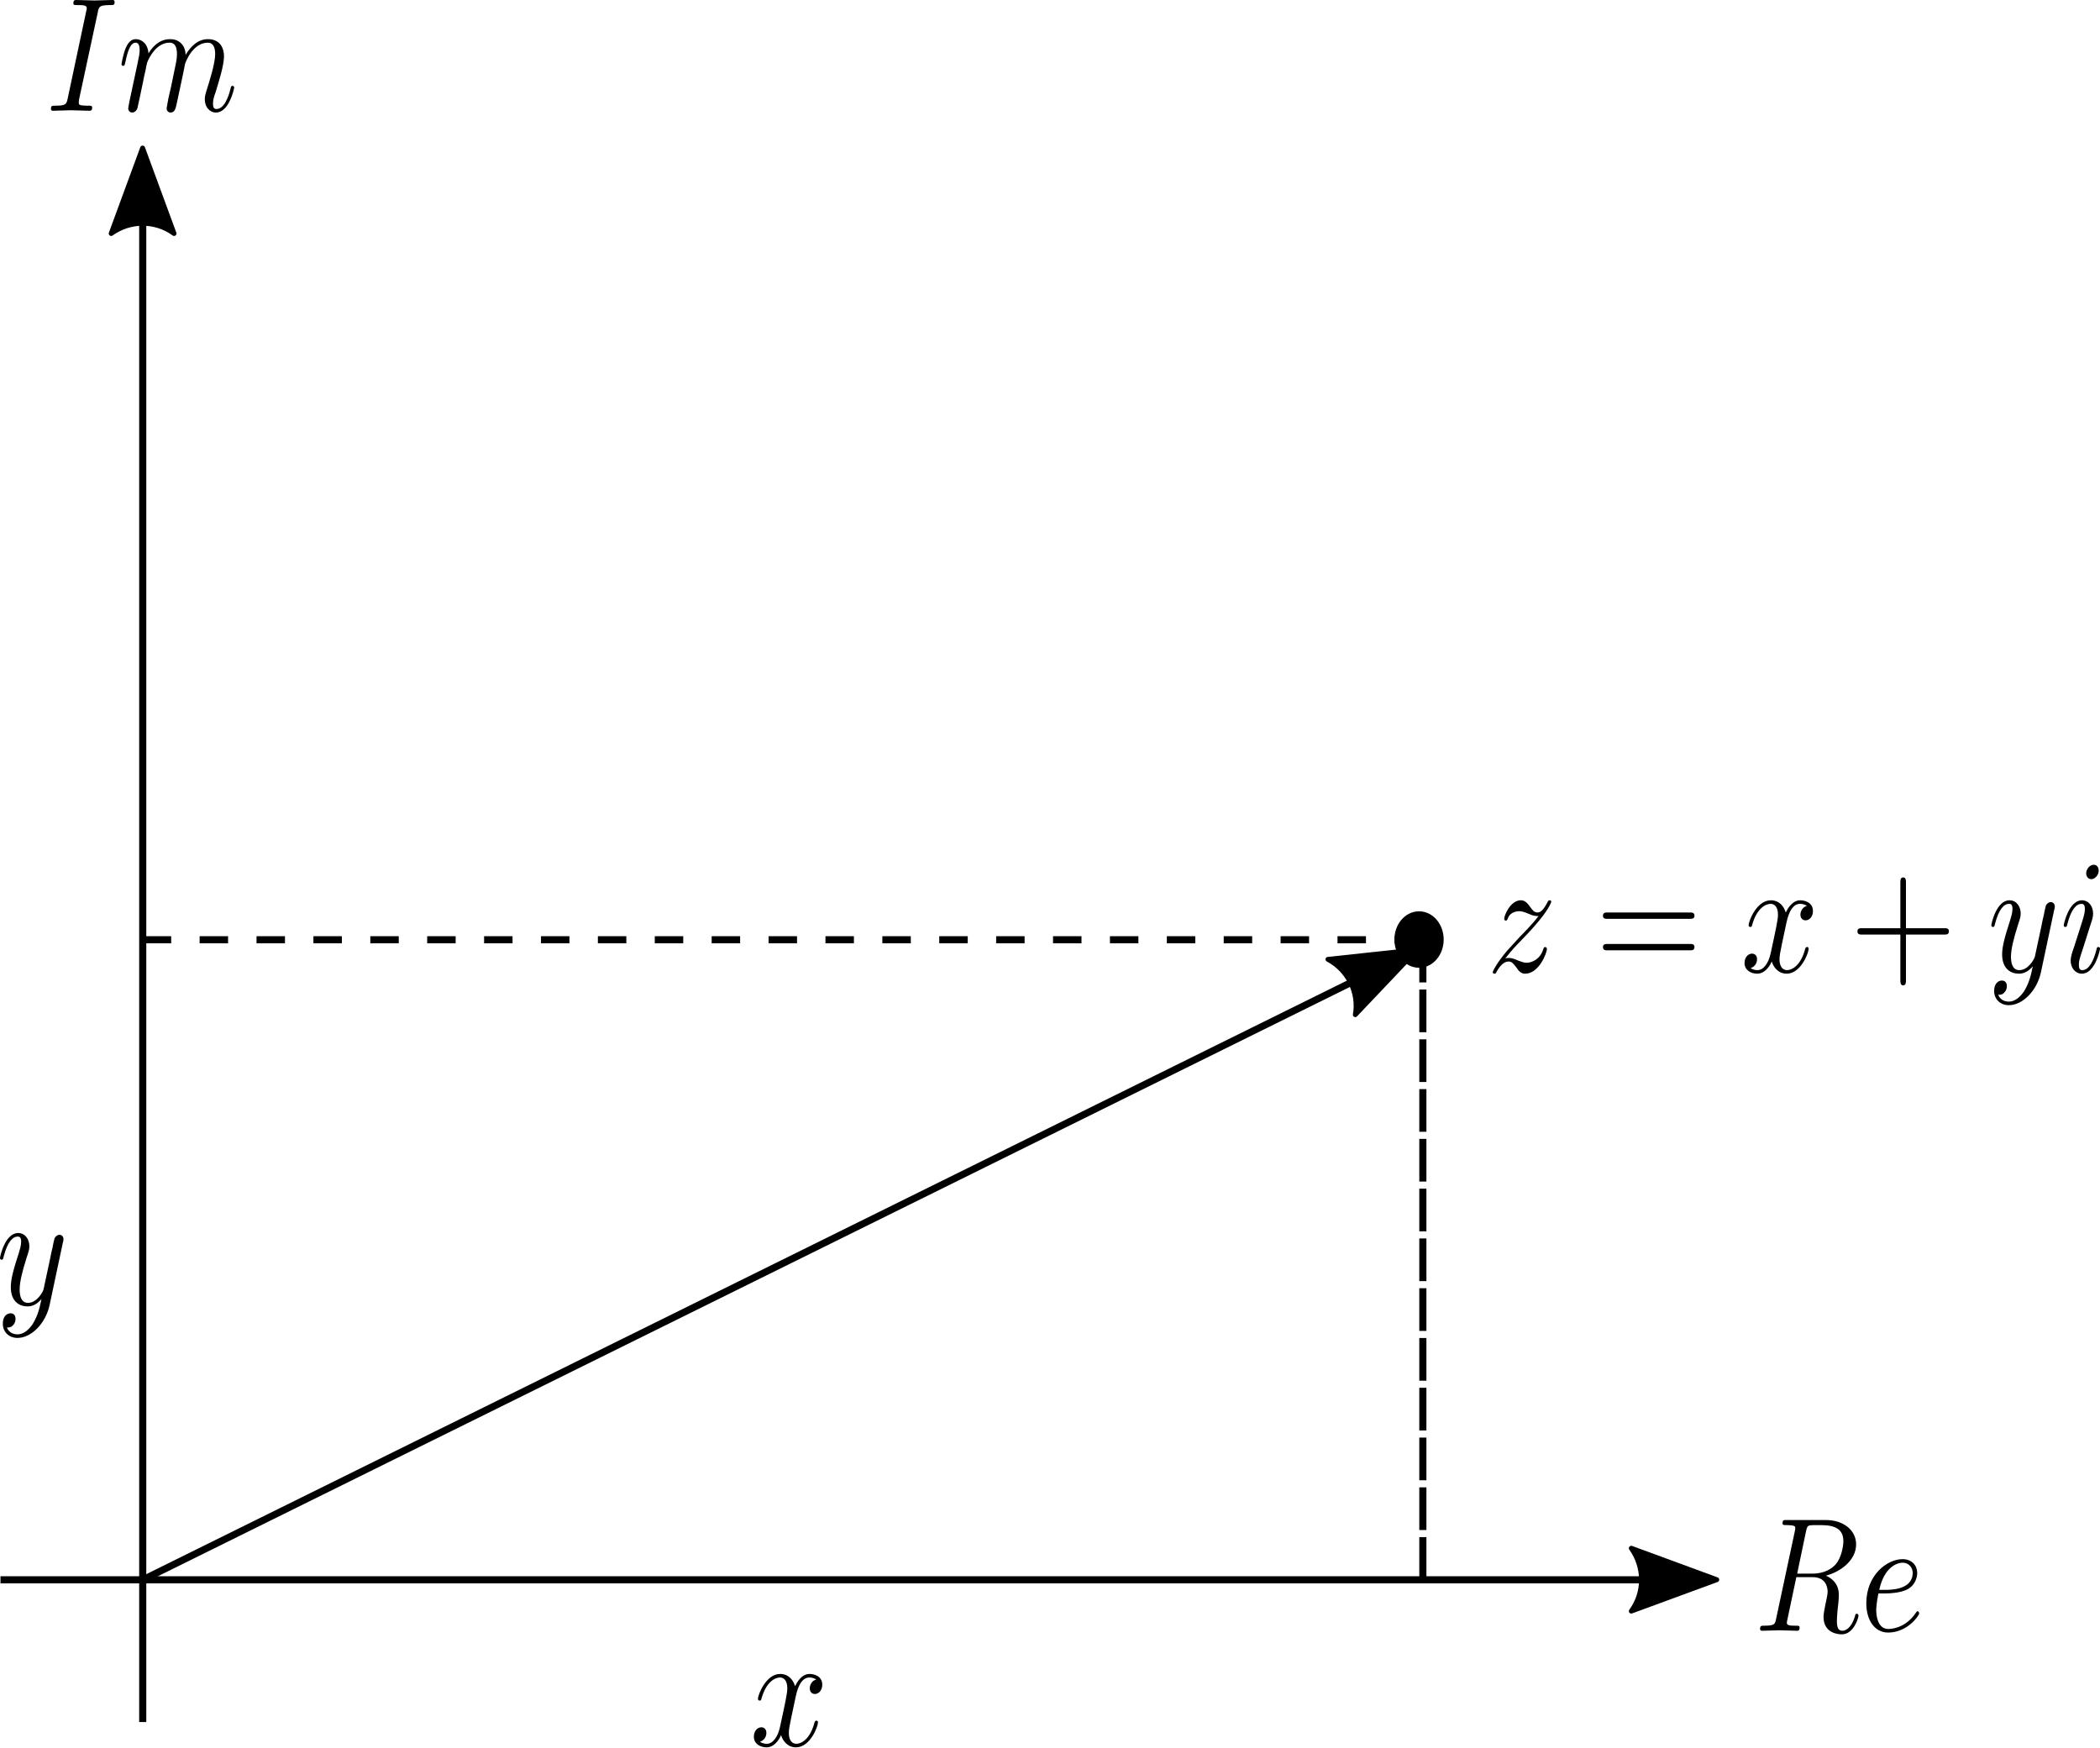
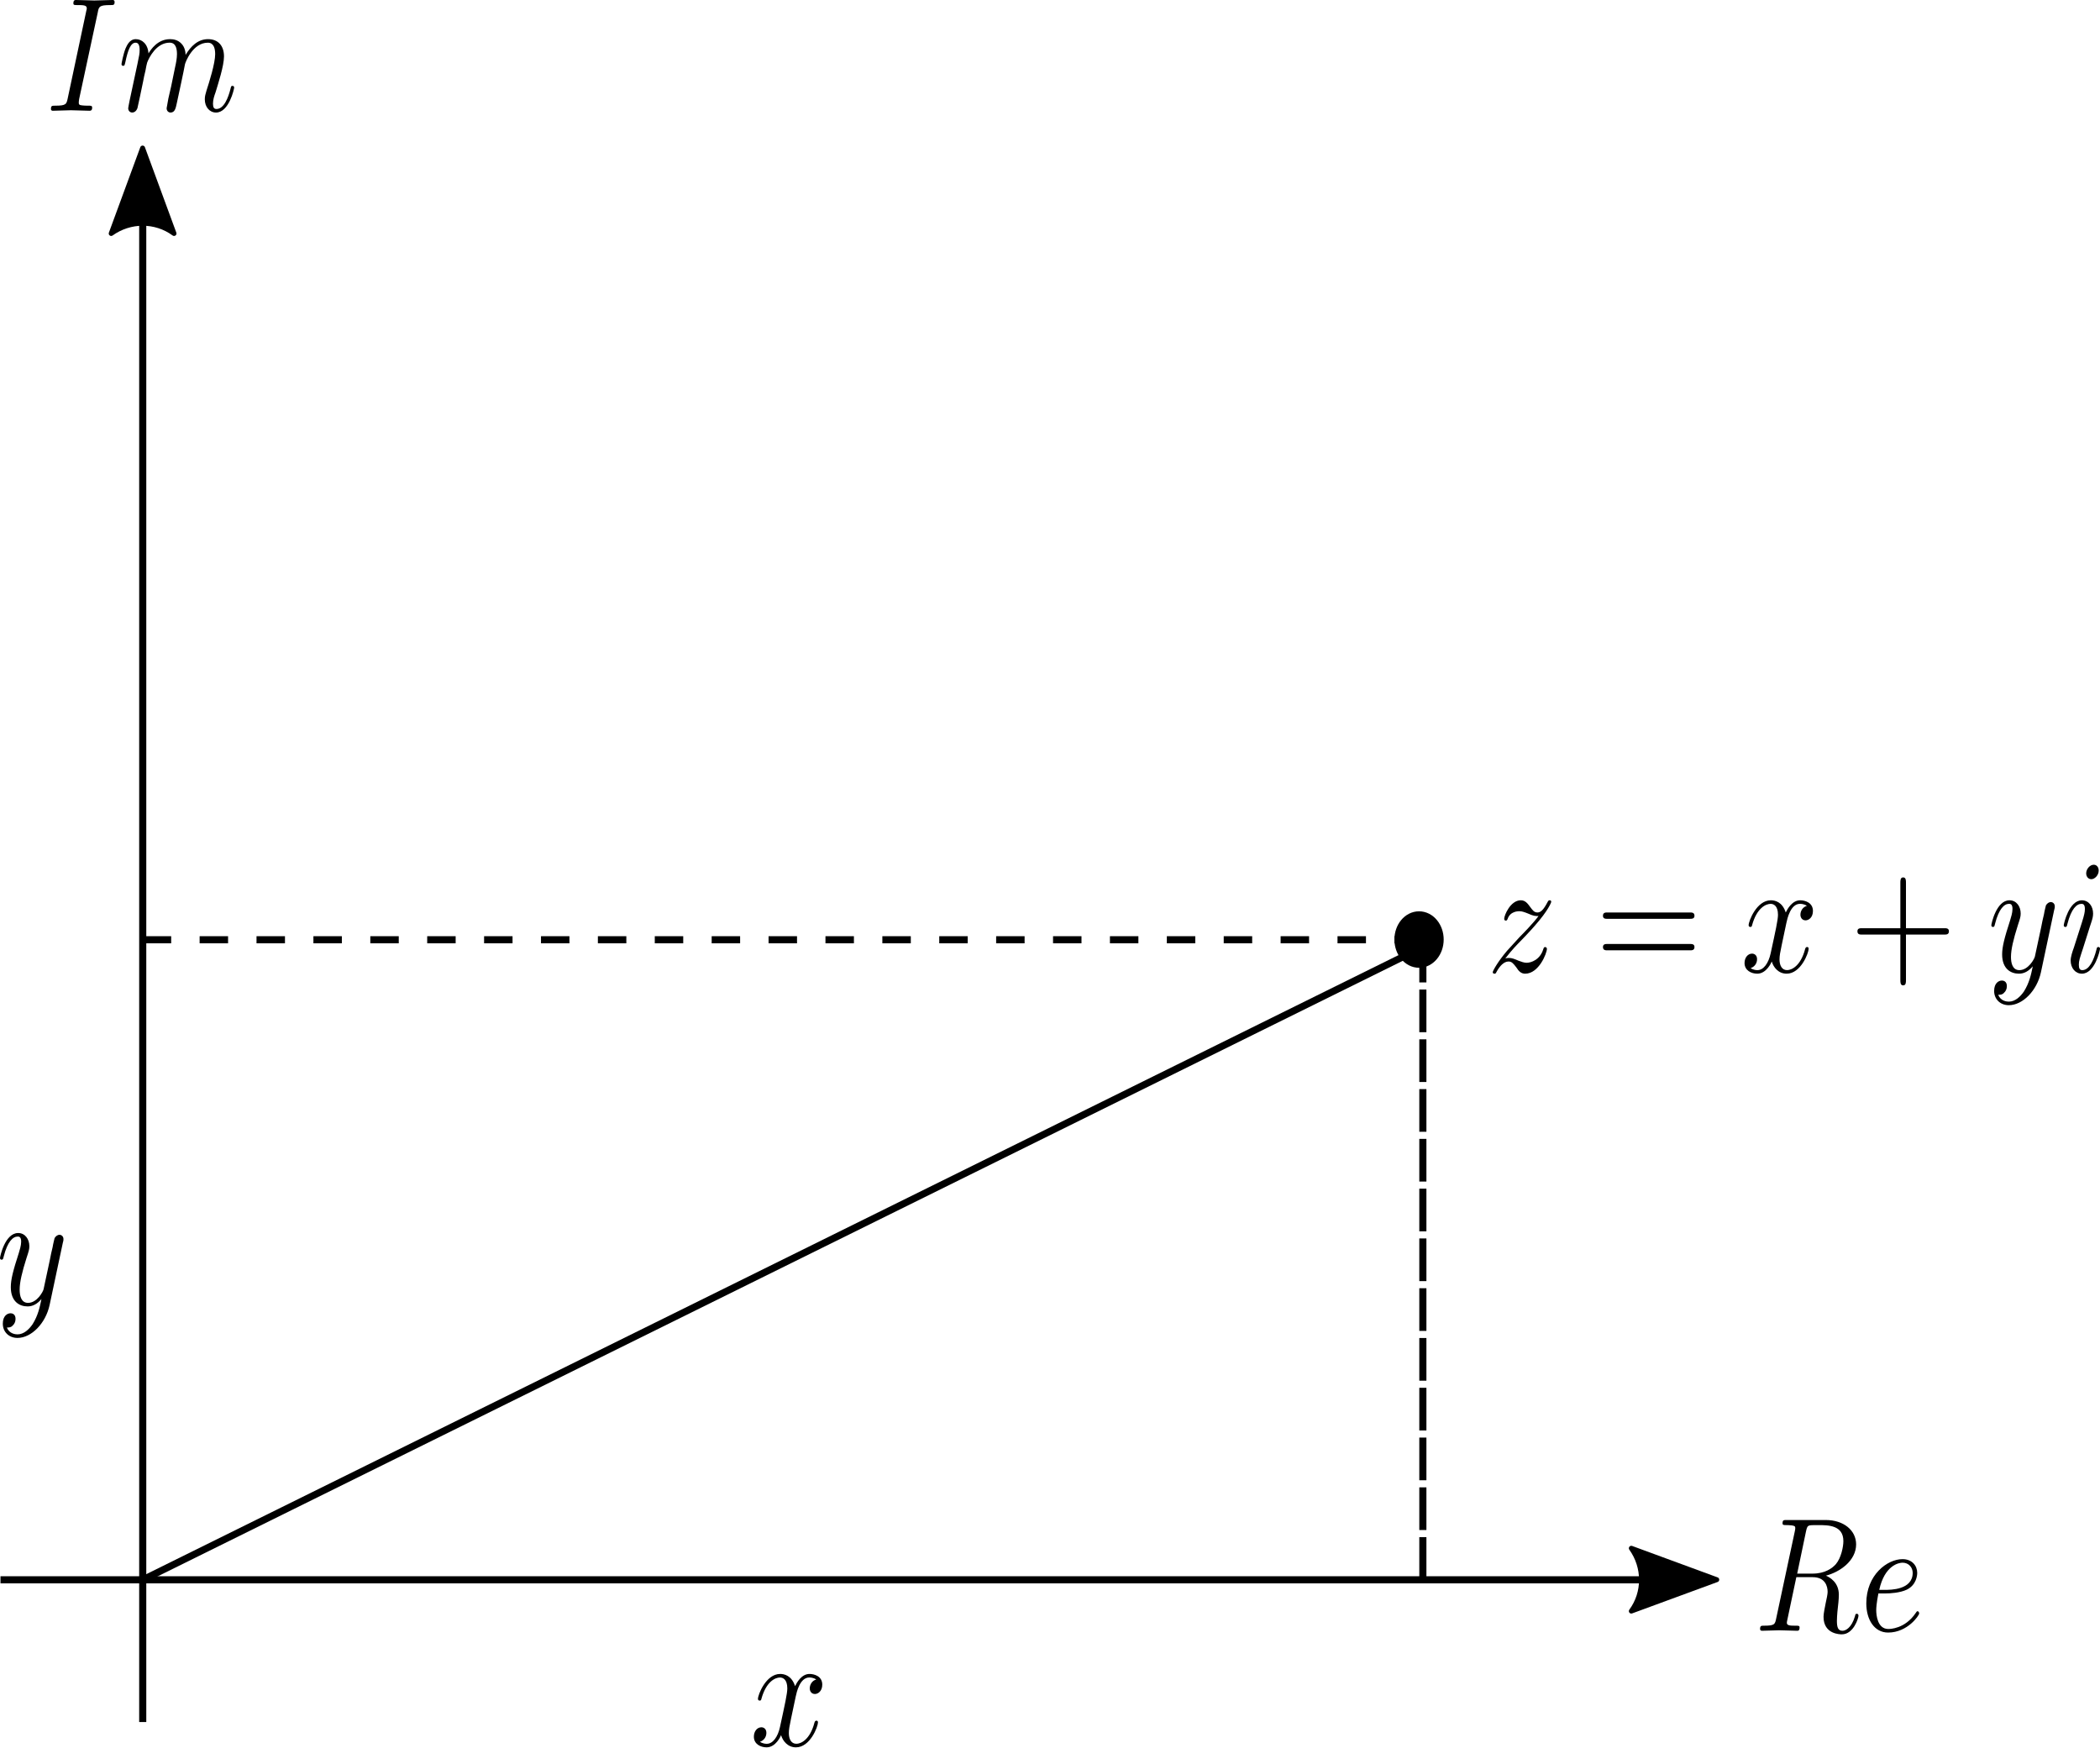
<svg xmlns="http://www.w3.org/2000/svg" xmlns:ns1="http://www.iki.fi/pav/software/textext/" xmlns:xlink="http://www.w3.org/1999/xlink" width="83.335mm" height="69.342mm" viewBox="0 0 295.282 245.701" id="svg2" version="1.1">
  <defs id="defs4">
    <marker style="overflow:visible" id="marker5558" refX="0" refY="0" orient="auto">
      <path transform="matrix(-1.1,0,0,-1.1,-1.1,0)" d="M 8.719,4.034 -2.207,0.016 8.719,-4.002 c -1.745,2.372 -1.735,5.617 -6e-7,8.035 z" style="fill:#000000;fill-opacity:1;fill-rule:evenodd;stroke:#000000;stroke-width:0.625;stroke-linejoin:round;stroke-opacity:1" id="path5560" />
    </marker>
    <marker style="overflow:visible" id="marker5536" refX="0" refY="0" orient="auto">
      <path transform="matrix(-1.1,0,0,-1.1,-1.1,0)" d="M 8.719,4.034 -2.207,0.016 8.719,-4.002 c -1.745,2.372 -1.735,5.617 -6e-7,8.035 z" style="fill:#000000;fill-opacity:1;fill-rule:evenodd;stroke:#000000;stroke-width:0.625;stroke-linejoin:round;stroke-opacity:1" id="path5538" />
    </marker>
    <marker orient="auto" refY="0" refX="0" id="Arrow2Lend" style="overflow:visible">
      <path id="path4879" style="fill:#000000;fill-opacity:1;fill-rule:evenodd;stroke:#000000;stroke-width:0.625;stroke-linejoin:round;stroke-opacity:1" d="M 8.719,4.034 -2.207,0.016 8.719,-4.002 c -1.745,2.372 -1.735,5.617 -6e-7,8.035 z" transform="matrix(-1.1,0,0,-1.1,-1.1,0)" />
    </marker>
    <marker orient="auto" refY="0" refX="0" id="Arrow1Mend" style="overflow:visible">
      <path id="path4867" d="M 0,0 5,-5 -12.5,0 5,5 0,0 Z" style="fill:#000000;fill-opacity:1;fill-rule:evenodd;stroke:#000000;stroke-width:1pt;stroke-opacity:1" transform="matrix(-0.4,0,0,-0.4,-4,0)" />
    </marker>
  </defs>
  <g id="layer1" transform="translate(-309.931,-70.21946)">
    <path style="fill:none;fill-rule:evenodd;stroke:#000000;stroke-width:1px;stroke-linecap:butt;stroke-linejoin:miter;stroke-opacity:1;marker-end:url(#marker5558)" d="m 330,312.362 0,-220" id="path3338" />
    <path style="fill:none;fill-rule:evenodd;stroke:#000000;stroke-width:1px;stroke-linecap:butt;stroke-linejoin:miter;stroke-opacity:1;marker-end:url(#marker5536)" d="m 310,292.362 240,0" id="path3340" />
    <ellipse style="fill:#000000;fill-opacity:1;stroke:#000000;stroke-width:2.117;stroke-miterlimit:4;stroke-dasharray:none;stroke-dashoffset:0" id="path3364" cx="509.464" cy="202.332" rx="2.406" ry="2.911" />
-     <path style="fill:none;fill-rule:evenodd;stroke:#000000;stroke-width:0.983px;stroke-linecap:butt;stroke-linejoin:miter;stroke-opacity:1;marker-end:url(#Arrow2Lend)" d="M 329.993,292.368 508.001,204.366" id="path3366" />
+     <path style="fill:none;fill-rule:evenodd;stroke:#000000;stroke-width:0.983;stroke-linecap:butt;stroke-linejoin:miter;stroke-opacity:1;marker-end:;stroke-miterlimit:4;stroke-dasharray:none" d="M 329.993,292.368 508.001,204.366" id="path3366" />
    <g transform="matrix(1.941957,0,0,2.285981,85.11404,-101.1861)" ns1:text="$z = x + yi$" ns1:preamble="" id="g3378">
      <defs id="defs3380">
        <g id="g3382">
          <symbol style="overflow:visible" overflow="visible" id="textext-b07124d9-0">
            <path style="stroke:none" d="" id="path3385" />
          </symbol>
          <symbol style="overflow:visible" overflow="visible" id="textext-b07124d9-1">
            <path style="stroke:none" d="m 1.328,-0.828 c 0.531,-0.578 0.828,-0.828 1.188,-1.141 0,0 0.609,-0.531 0.969,-0.891 C 4.438,-3.781 4.656,-4.266 4.656,-4.312 c 0,-0.094 -0.094,-0.094 -0.109,-0.094 -0.078,0 -0.094,0.016 -0.156,0.109 -0.297,0.484 -0.5,0.641 -0.734,0.641 -0.25,0 -0.359,-0.156 -0.516,-0.328 -0.188,-0.219 -0.359,-0.422 -0.688,-0.422 -0.75,0 -1.203,0.922 -1.203,1.141 0,0.047 0.031,0.109 0.109,0.109 0.094,0 0.109,-0.047 0.141,-0.109 0.188,-0.469 0.766,-0.469 0.844,-0.469 0.203,0 0.391,0.062 0.625,0.141 0.406,0.156 0.516,0.156 0.766,0.156 -0.359,0.422 -1.188,1.141 -1.375,1.297 l -0.906,0.844 C 0.781,-0.625 0.422,-0.062 0.422,0.016 c 0,0.094 0.109,0.094 0.125,0.094 0.078,0 0.094,-0.016 0.156,-0.125 0.234,-0.359 0.531,-0.625 0.859,-0.625 0.219,0 0.328,0.094 0.578,0.375 0.156,0.219 0.344,0.375 0.625,0.375 1,0 1.578,-1.266 1.578,-1.531 0,-0.047 -0.047,-0.109 -0.125,-0.109 -0.094,0 -0.109,0.062 -0.141,0.141 C 3.844,-0.75 3.203,-0.562 2.875,-0.562 c -0.188,0 -0.375,-0.062 -0.578,-0.125 -0.344,-0.125 -0.5,-0.172 -0.703,-0.172 -0.016,0 -0.172,0 -0.266,0.031 z m 0,0" id="path3388" />
          </symbol>
          <symbol style="overflow:visible" overflow="visible" id="textext-b07124d9-2">
            <path style="stroke:none" d="M 3.328,-3.016 C 3.391,-3.266 3.625,-4.188 4.312,-4.188 c 0.047,0 0.297,0 0.5,0.125 C 4.531,-4 4.344,-3.766 4.344,-3.516 c 0,0.156 0.109,0.344 0.375,0.344 0.219,0 0.531,-0.172 0.531,-0.578 0,-0.516 -0.578,-0.656 -0.922,-0.656 -0.578,0 -0.922,0.531 -1.047,0.75 -0.25,-0.656 -0.781,-0.75 -1.078,-0.75 -1.031,0 -1.609,1.281 -1.609,1.531 0,0.109 0.109,0.109 0.125,0.109 0.078,0 0.109,-0.031 0.125,-0.109 0.344,-1.062 1,-1.312 1.344,-1.312 0.188,0 0.531,0.094 0.531,0.672 0,0.312 -0.172,0.969 -0.531,2.375 -0.156,0.609 -0.516,1.031 -0.953,1.031 -0.062,0 -0.281,0 -0.5,-0.125 0.25,-0.062 0.469,-0.266 0.469,-0.547 0,-0.266 -0.219,-0.344 -0.359,-0.344 -0.312,0 -0.547,0.25 -0.547,0.578 0,0.453 0.484,0.656 0.922,0.656 0.672,0 1.031,-0.703 1.047,-0.75 0.125,0.359 0.484,0.75 1.078,0.75 1.031,0 1.594,-1.281 1.594,-1.531 0,-0.109 -0.078,-0.109 -0.109,-0.109 -0.094,0 -0.109,0.047 -0.141,0.109 -0.328,1.078 -1,1.312 -1.312,1.312 -0.391,0 -0.547,-0.312 -0.547,-0.656 0,-0.219 0.047,-0.438 0.156,-0.875 z m 0,0" id="path3391" />
          </symbol>
          <symbol style="overflow:visible" overflow="visible" id="textext-b07124d9-3">
            <path style="stroke:none" d="m 4.844,-3.797 c 0.047,-0.141 0.047,-0.156 0.047,-0.234 0,-0.172 -0.141,-0.266 -0.297,-0.266 -0.094,0 -0.25,0.062 -0.344,0.203 -0.016,0.062 -0.109,0.359 -0.141,0.547 -0.078,0.25 -0.141,0.531 -0.203,0.797 l -0.453,1.797 c -0.031,0.141 -0.469,0.844 -1.125,0.844 -0.5,0 -0.609,-0.438 -0.609,-0.812 C 1.719,-1.375 1.891,-2 2.219,-2.875 2.375,-3.281 2.422,-3.391 2.422,-3.594 c 0,-0.438 -0.312,-0.812 -0.812,-0.812 -0.953,0 -1.312,1.453 -1.312,1.531 0,0.109 0.094,0.109 0.109,0.109 0.109,0 0.109,-0.031 0.156,-0.188 0.281,-0.938 0.672,-1.234 1.016,-1.234 0.078,0 0.25,0 0.25,0.312 0,0.25 -0.109,0.516 -0.172,0.703 -0.406,1.062 -0.578,1.625 -0.578,2.094 0,0.891 0.625,1.188 1.219,1.188 0.391,0 0.719,-0.172 1,-0.453 -0.125,0.516 -0.25,1.016 -0.641,1.547 -0.266,0.328 -0.641,0.625 -1.094,0.625 -0.141,0 -0.594,-0.031 -0.766,-0.422 0.156,0 0.297,0 0.422,-0.125 C 1.328,1.203 1.422,1.062 1.422,0.875 1.422,0.562 1.156,0.531 1.062,0.531 0.828,0.531 0.5,0.688 0.5,1.172 c 0,0.5 0.438,0.875 1.062,0.875 1.016,0 2.047,-0.906 2.328,-2.031 z m 0,0" id="path3394" />
          </symbol>
          <symbol style="overflow:visible" overflow="visible" id="textext-b07124d9-4">
            <path style="stroke:none" d="m 2.828,-6.234 c 0,-0.203 -0.141,-0.359 -0.359,-0.359 -0.281,0 -0.547,0.266 -0.547,0.531 0,0.188 0.141,0.359 0.375,0.359 0.234,0 0.531,-0.234 0.531,-0.531 z m -0.75,3.75 c 0.109,-0.281 0.109,-0.312 0.219,-0.578 0.078,-0.203 0.125,-0.344 0.125,-0.531 0,-0.438 -0.312,-0.812 -0.812,-0.812 -0.938,0 -1.312,1.453 -1.312,1.531 0,0.109 0.094,0.109 0.109,0.109 0.109,0 0.109,-0.031 0.156,-0.188 0.281,-0.938 0.672,-1.234 1.016,-1.234 0.078,0 0.25,0 0.25,0.312 0,0.219 -0.078,0.422 -0.109,0.531 -0.078,0.25 -0.531,1.406 -0.688,1.844 -0.109,0.25 -0.234,0.578 -0.234,0.797 0,0.469 0.344,0.812 0.812,0.812 0.938,0 1.312,-1.438 1.312,-1.531 0,-0.109 -0.094,-0.109 -0.125,-0.109 -0.094,0 -0.094,0.031 -0.141,0.188 -0.188,0.625 -0.516,1.234 -1.016,1.234 -0.172,0 -0.25,-0.094 -0.25,-0.328 0,-0.25 0.062,-0.391 0.297,-1 z m 0,0" id="path3397" />
          </symbol>
          <symbol style="overflow:visible" overflow="visible" id="textext-b07124d9-5">
            <path style="stroke:none" d="" id="path3400" />
          </symbol>
          <symbol style="overflow:visible" overflow="visible" id="textext-b07124d9-6">
            <path style="stroke:none" d="m 6.844,-3.266 c 0.156,0 0.344,0 0.344,-0.188 C 7.188,-3.656 7,-3.656 6.859,-3.656 l -5.969,0 c -0.141,0 -0.328,0 -0.328,0.203 0,0.188 0.188,0.188 0.328,0.188 z m 0.016,1.938 c 0.141,0 0.328,0 0.328,-0.203 0,-0.188 -0.188,-0.188 -0.344,-0.188 l -5.953,0 c -0.141,0 -0.328,0 -0.328,0.188 0,0.203 0.188,0.203 0.328,0.203 z m 0,0" id="path3403" />
          </symbol>
          <symbol style="overflow:visible" overflow="visible" id="textext-b07124d9-7">
            <path style="stroke:none" d="m 4.078,-2.297 2.781,0 C 7,-2.297 7.188,-2.297 7.188,-2.5 7.188,-2.688 7,-2.688 6.859,-2.688 l -2.781,0 0,-2.797 c 0,-0.141 0,-0.328 -0.203,-0.328 -0.203,0 -0.203,0.188 -0.203,0.328 l 0,2.797 -2.781,0 c -0.141,0 -0.328,0 -0.328,0.188 0,0.203 0.188,0.203 0.328,0.203 l 2.781,0 0,2.797 c 0,0.141 0,0.328 0.203,0.328 0.203,0 0.203,-0.188 0.203,-0.328 z m 0,0" id="path3406" />
          </symbol>
        </g>
      </defs>
      <g id="textext-b07124d9-8">
        <g style="fill:#000000;fill-opacity:1" id="g3409">
          <use height="100%" width="100%" xlink:href="#textext-b07124d9-1" x="223.432" y="134.765" id="use3411" />
        </g>
        <g style="fill:#000000;fill-opacity:1" id="g3413">
          <use height="100%" width="100%" xlink:href="#textext-b07124d9-6" x="231.271" y="134.765" id="use3415" />
        </g>
        <g style="fill:#000000;fill-opacity:1" id="g3417">
          <use height="100%" width="100%" xlink:href="#textext-b07124d9-2" x="241.787" y="134.765" id="use3419" />
        </g>
        <g style="fill:#000000;fill-opacity:1" id="g3421">
          <use height="100%" width="100%" xlink:href="#textext-b07124d9-7" x="249.695" y="134.765" id="use3423" />
        </g>
        <g style="fill:#000000;fill-opacity:1" id="g3425">
          <use height="100%" width="100%" xlink:href="#textext-b07124d9-3" x="259.657" y="134.765" id="use3427" />
        </g>
        <g style="fill:#000000;fill-opacity:1" id="g3429">
          <use height="100%" width="100%" xlink:href="#textext-b07124d9-4" x="264.9" y="134.765" id="use3431" />
        </g>
      </g>
    </g>
    <path id="path3473" d="m 510,202.362 0,90" style="fill:none;fill-rule:evenodd;stroke:#000000;stroke-width:1;stroke-linecap:butt;stroke-linejoin:miter;stroke-miterlimit:4;stroke-dasharray:6, 1;stroke-dashoffset:0;stroke-opacity:1" />
    <path id="path3475" d="m 510,202.362 -180,0" style="fill:none;fill-rule:evenodd;stroke:#000000;stroke-width:1;stroke-linecap:butt;stroke-linejoin:miter;stroke-miterlimit:4;stroke-dasharray:4, 4;stroke-dashoffset:0;stroke-opacity:1" />
    <g id="g3629" transform="matrix(1.941957,0,0,2.285981,-18.54078,7.600666)" ns1:preamble="" ns1:text="$x$">
      <defs id="defs3631">
        <g id="g3633">
          <symbol id="textext-856d2dce-0" overflow="visible" style="overflow:visible">
            <path id="path3636" d="" style="stroke:none" />
          </symbol>
          <symbol id="textext-856d2dce-1" overflow="visible" style="overflow:visible">
            <path id="path3639" d="M 3.328,-3.016 C 3.391,-3.266 3.625,-4.188 4.312,-4.188 c 0.047,0 0.297,0 0.5,0.125 C 4.531,-4 4.344,-3.766 4.344,-3.516 c 0,0.156 0.109,0.344 0.375,0.344 0.219,0 0.531,-0.172 0.531,-0.578 0,-0.516 -0.578,-0.656 -0.922,-0.656 -0.578,0 -0.922,0.531 -1.047,0.75 -0.25,-0.656 -0.781,-0.75 -1.078,-0.75 -1.031,0 -1.609,1.281 -1.609,1.531 0,0.109 0.109,0.109 0.125,0.109 0.078,0 0.109,-0.031 0.125,-0.109 0.344,-1.062 1,-1.312 1.344,-1.312 0.188,0 0.531,0.094 0.531,0.672 0,0.312 -0.172,0.969 -0.531,2.375 -0.156,0.609 -0.516,1.031 -0.953,1.031 -0.062,0 -0.281,0 -0.5,-0.125 0.25,-0.062 0.469,-0.266 0.469,-0.547 0,-0.266 -0.219,-0.344 -0.359,-0.344 -0.312,0 -0.547,0.25 -0.547,0.578 0,0.453 0.484,0.656 0.922,0.656 0.672,0 1.031,-0.703 1.047,-0.75 0.125,0.359 0.484,0.75 1.078,0.75 1.031,0 1.594,-1.281 1.594,-1.531 0,-0.109 -0.078,-0.109 -0.109,-0.109 -0.094,0 -0.109,0.047 -0.141,0.109 -0.328,1.078 -1,1.312 -1.312,1.312 -0.391,0 -0.547,-0.312 -0.547,-0.656 0,-0.219 0.047,-0.438 0.156,-0.875 z m 0,0" style="stroke:none" />
          </symbol>
        </g>
      </defs>
      <g id="textext-856d2dce-2">
        <g id="g3642" style="fill:#000000;fill-opacity:1">
          <use id="use3644" y="134.765" x="223.432" xlink:href="#textext-856d2dce-1" width="100%" height="100%" />
        </g>
      </g>
    </g>
    <g ns1:text="$y$" ns1:preamble="" transform="matrix(1.941957,0,0,2.285981,-124.5408,-54.39933)" id="g3794">
      <defs id="defs3796">
        <g id="g3798">
          <symbol style="overflow:visible" overflow="visible" id="textext-129d527c-0">
            <path style="stroke:none" d="" id="path3801" />
          </symbol>
          <symbol style="overflow:visible" overflow="visible" id="textext-129d527c-1">
            <path style="stroke:none" d="m 4.844,-3.797 c 0.047,-0.141 0.047,-0.156 0.047,-0.234 0,-0.172 -0.141,-0.266 -0.297,-0.266 -0.094,0 -0.25,0.062 -0.344,0.203 -0.016,0.062 -0.109,0.359 -0.141,0.547 -0.078,0.25 -0.141,0.531 -0.203,0.797 l -0.453,1.797 c -0.031,0.141 -0.469,0.844 -1.125,0.844 -0.5,0 -0.609,-0.438 -0.609,-0.812 C 1.719,-1.375 1.891,-2 2.219,-2.875 2.375,-3.281 2.422,-3.391 2.422,-3.594 c 0,-0.438 -0.312,-0.812 -0.812,-0.812 -0.953,0 -1.312,1.453 -1.312,1.531 0,0.109 0.094,0.109 0.109,0.109 0.109,0 0.109,-0.031 0.156,-0.188 0.281,-0.938 0.672,-1.234 1.016,-1.234 0.078,0 0.25,0 0.25,0.312 0,0.25 -0.109,0.516 -0.172,0.703 -0.406,1.062 -0.578,1.625 -0.578,2.094 0,0.891 0.625,1.188 1.219,1.188 0.391,0 0.719,-0.172 1,-0.453 -0.125,0.516 -0.25,1.016 -0.641,1.547 -0.266,0.328 -0.641,0.625 -1.094,0.625 -0.141,0 -0.594,-0.031 -0.766,-0.422 0.156,0 0.297,0 0.422,-0.125 C 1.328,1.203 1.422,1.062 1.422,0.875 1.422,0.562 1.156,0.531 1.062,0.531 0.828,0.531 0.5,0.688 0.5,1.172 c 0,0.5 0.438,0.875 1.062,0.875 1.016,0 2.047,-0.906 2.328,-2.031 z m 0,0" id="path3804" />
          </symbol>
        </g>
      </defs>
      <g id="textext-129d527c-2">
        <g style="fill:#000000;fill-opacity:1" id="g3807">
          <use height="100%" width="100%" xlink:href="#textext-129d527c-1" x="223.432" y="134.765" id="use3809" />
        </g>
      </g>
    </g>
    <g ns1:text="$Im$" ns1:preamble="" transform="matrix(1.941957,0,0,2.285981,-117.4697,-222.2775)" id="g5378">
      <defs id="defs5380">
        <g id="g5382">
          <symbol style="overflow:visible" overflow="visible" id="textext-7bfc6d86-0">
            <path style="stroke:none" d="" id="path5385" />
          </symbol>
          <symbol style="overflow:visible" overflow="visible" id="textext-7bfc6d86-1">
            <path style="stroke:none" d="M 3.734,-6.047 C 3.812,-6.406 3.844,-6.5 4.641,-6.5 c 0.234,0 0.312,0 0.312,-0.188 0,-0.125 -0.109,-0.125 -0.141,-0.125 -0.297,0 -1.031,0.031 -1.328,0.031 -0.297,0 -1.016,-0.031 -1.328,-0.031 -0.062,0 -0.188,0 -0.188,0.203 C 1.969,-6.5 2.047,-6.5 2.25,-6.5 c 0.406,0 0.688,0 0.688,0.188 0,0.047 0,0.078 -0.031,0.156 l -1.344,5.375 c -0.094,0.375 -0.109,0.469 -0.906,0.469 -0.234,0 -0.312,0 -0.312,0.203 C 0.344,0 0.453,0 0.484,0 0.781,0 1.5,-0.031 1.797,-0.031 2.094,-0.031 2.828,0 3.125,0 c 0.078,0 0.203,0 0.203,-0.188 0,-0.125 -0.078,-0.125 -0.297,-0.125 -0.188,0 -0.234,0 -0.422,-0.016 -0.219,-0.016 -0.25,-0.062 -0.25,-0.172 0,-0.078 0.016,-0.156 0.031,-0.234 z m 0,0" id="path5388" />
          </symbol>
          <symbol style="overflow:visible" overflow="visible" id="textext-7bfc6d86-2">
            <path style="stroke:none" d="m 0.875,-0.594 c -0.031,0.156 -0.094,0.391 -0.094,0.438 0,0.172 0.141,0.266 0.297,0.266 0.125,0 0.297,-0.078 0.375,-0.281 0,-0.016 0.125,-0.484 0.188,-0.734 l 0.219,-0.891 C 1.906,-2.031 1.969,-2.25 2.031,-2.469 c 0.031,-0.172 0.109,-0.469 0.125,-0.5 0.141,-0.312 0.672,-1.219 1.625,-1.219 0.453,0 0.531,0.375 0.531,0.703 0,0.25 -0.062,0.531 -0.141,0.828 L 3.891,-1.5 3.688,-0.75 c -0.031,0.203 -0.125,0.547 -0.125,0.594 0,0.172 0.141,0.266 0.281,0.266 0.312,0 0.375,-0.25 0.453,-0.562 0.141,-0.562 0.516,-2.016 0.594,-2.406 0.031,-0.125 0.562,-1.328 1.656,-1.328 0.422,0 0.531,0.344 0.531,0.703 0,0.562 -0.422,1.703 -0.625,2.234 -0.078,0.234 -0.125,0.344 -0.125,0.547 0,0.469 0.344,0.812 0.812,0.812 0.938,0 1.312,-1.453 1.312,-1.531 0,-0.109 -0.094,-0.109 -0.125,-0.109 -0.094,0 -0.094,0.031 -0.141,0.188 -0.156,0.531 -0.469,1.234 -1.016,1.234 -0.172,0 -0.25,-0.094 -0.25,-0.328 0,-0.25 0.094,-0.484 0.188,-0.703 0.188,-0.531 0.609,-1.625 0.609,-2.203 0,-0.641 -0.406,-1.062 -1.156,-1.062 -0.734,0 -1.25,0.438 -1.625,0.969 0,-0.125 -0.031,-0.469 -0.312,-0.703 -0.25,-0.219 -0.562,-0.266 -0.812,-0.266 -0.906,0 -1.391,0.641 -1.562,0.875 -0.047,-0.578 -0.469,-0.875 -0.922,-0.875 -0.453,0 -0.641,0.391 -0.734,0.562 -0.172,0.359 -0.297,0.938 -0.297,0.969 0,0.109 0.094,0.109 0.109,0.109 0.109,0 0.109,-0.016 0.172,-0.234 0.172,-0.703 0.375,-1.188 0.734,-1.188 0.156,0 0.297,0.078 0.297,0.453 0,0.219 -0.031,0.328 -0.156,0.844 z m 0,0" id="path5391" />
          </symbol>
        </g>
      </defs>
      <g id="textext-7bfc6d86-3">
        <g style="fill:#000000;fill-opacity:1" id="g5394">
          <use height="100%" width="100%" xlink:href="#textext-7bfc6d86-1" x="223.432" y="134.765" id="use5396" />
        </g>
        <g style="fill:#000000;fill-opacity:1" id="g5398">
          <use height="100%" width="100%" xlink:href="#textext-7bfc6d86-2" x="228.589" y="134.765" id="use5400" />
        </g>
      </g>
    </g>
    <g id="g5680" transform="matrix(1.941957,0,0,2.285981,122.7333,-8.541468)" ns1:preamble="" ns1:text="$Re$">
      <defs id="defs5682">
        <g id="g5684">
          <symbol id="textext-0cb0802c-0" overflow="visible" style="overflow:visible">
            <path id="path5687" d="" style="stroke:none" />
          </symbol>
          <symbol id="textext-0cb0802c-1" overflow="visible" style="overflow:visible">
            <path id="path5690" d="m 3.734,-6.125 c 0.062,-0.234 0.094,-0.328 0.281,-0.359 C 4.109,-6.5 4.422,-6.5 4.625,-6.5 c 0.703,0 1.812,0 1.812,0.984 0,0.344 -0.156,1.031 -0.547,1.422 -0.266,0.25 -0.781,0.578 -1.688,0.578 l -1.109,0 z m 1.438,2.734 c 1.016,-0.219 2.188,-0.922 2.188,-1.922 0,-0.859 -0.891,-1.5 -2.203,-1.5 l -2.828,0 c -0.203,0 -0.297,0 -0.297,0.203 C 2.031,-6.5 2.125,-6.5 2.312,-6.5 c 0.016,0 0.203,0 0.375,0.016 0.188,0.031 0.266,0.031 0.266,0.172 0,0.031 0,0.062 -0.031,0.188 l -1.344,5.344 C 1.484,-0.391 1.469,-0.312 0.672,-0.312 0.5,-0.312 0.406,-0.312 0.406,-0.109 0.406,0 0.531,0 0.547,0 c 0.281,0 0.984,-0.031 1.25,-0.031 0.281,0 1,0.031 1.281,0.031 0.078,0 0.188,0 0.188,-0.203 0,-0.109 -0.078,-0.109 -0.281,-0.109 -0.359,0 -0.641,0 -0.641,-0.172 0,-0.062 0.016,-0.109 0.031,-0.172 l 0.656,-2.641 1.188,0 c 0.906,0 1.078,0.562 1.078,0.906 0,0.141 -0.078,0.453 -0.141,0.688 C 5.094,-1.422 5,-1.062 5,-0.859 5,0.219 6.203,0.219 6.328,0.219 c 0.844,0 1.203,-1 1.203,-1.141 0,-0.125 -0.109,-0.125 -0.125,-0.125 -0.094,0 -0.109,0.062 -0.125,0.141 C 7.031,-0.172 6.594,0 6.375,0 6.047,0 5.969,-0.219 5.969,-0.609 c 0,-0.312 0.062,-0.812 0.109,-1.141 0.016,-0.141 0.031,-0.328 0.031,-0.469 0,-0.766 -0.672,-1.078 -0.938,-1.172 z m 0,0" style="stroke:none" />
          </symbol>
          <symbol id="textext-0cb0802c-2" overflow="visible" style="overflow:visible">
            <path id="path5693" d="m 1.859,-2.297 c 0.297,0 1.031,-0.031 1.531,-0.234 0.703,-0.297 0.75,-0.891 0.75,-1.031 0,-0.438 -0.375,-0.844 -1.062,-0.844 -1.109,0 -2.625,0.969 -2.625,2.719 0,1.016 0.594,1.797 1.578,1.797 1.422,0 2.25,-1.062 2.25,-1.172 0,-0.062 -0.047,-0.141 -0.109,-0.141 -0.062,0 -0.078,0.031 -0.141,0.109 -0.781,0.984 -1.875,0.984 -1.984,0.984 -0.781,0 -0.875,-0.844 -0.875,-1.156 0,-0.125 0.016,-0.422 0.156,-1.031 z m -0.469,-0.219 C 1.781,-4.031 2.812,-4.188 3.078,-4.188 c 0.453,0 0.734,0.297 0.734,0.625 0,1.047 -1.594,1.047 -2.016,1.047 z m 0,0" style="stroke:none" />
          </symbol>
        </g>
      </defs>
      <g id="textext-0cb0802c-3">
        <g id="g5696" style="fill:#000000;fill-opacity:1">
          <use id="use5698" y="134.765" x="223.432" xlink:href="#textext-0cb0802c-1" width="100%" height="100%" />
        </g>
        <g id="g5700" style="fill:#000000;fill-opacity:1">
          <use id="use5702" y="134.765" x="231.076" xlink:href="#textext-0cb0802c-2" width="100%" height="100%" />
        </g>
      </g>
    </g>
  </g>
</svg>
